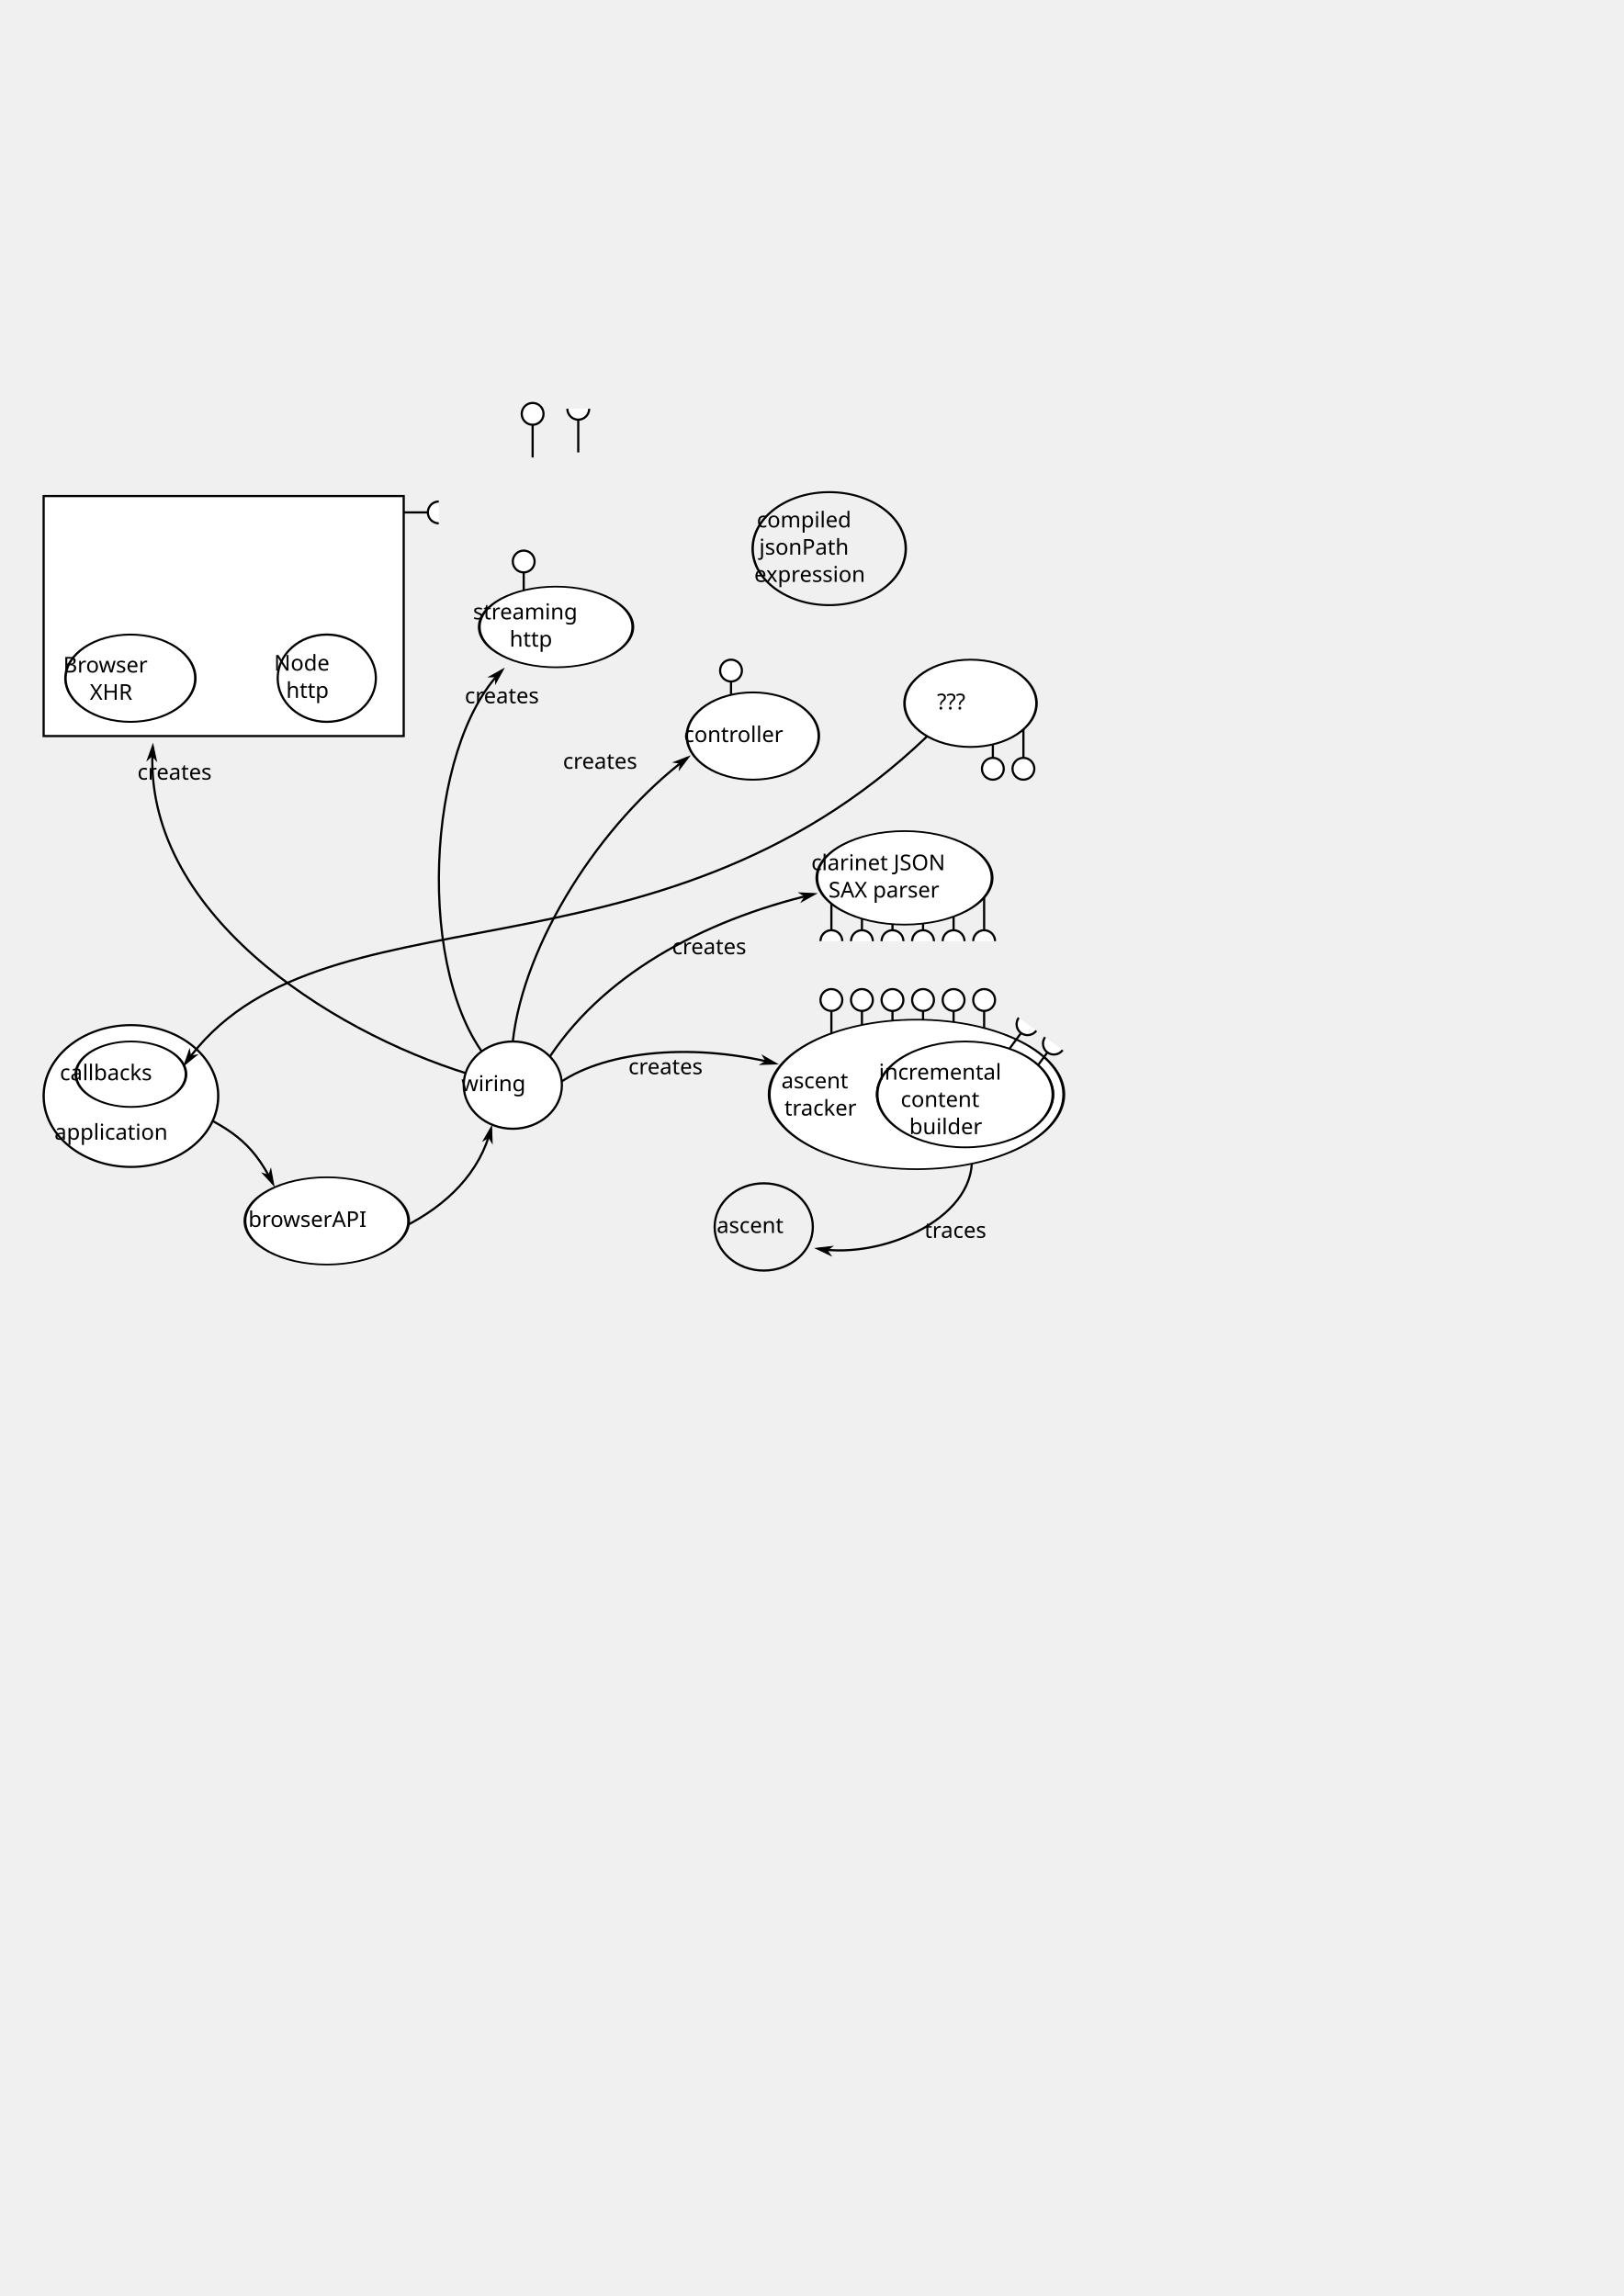
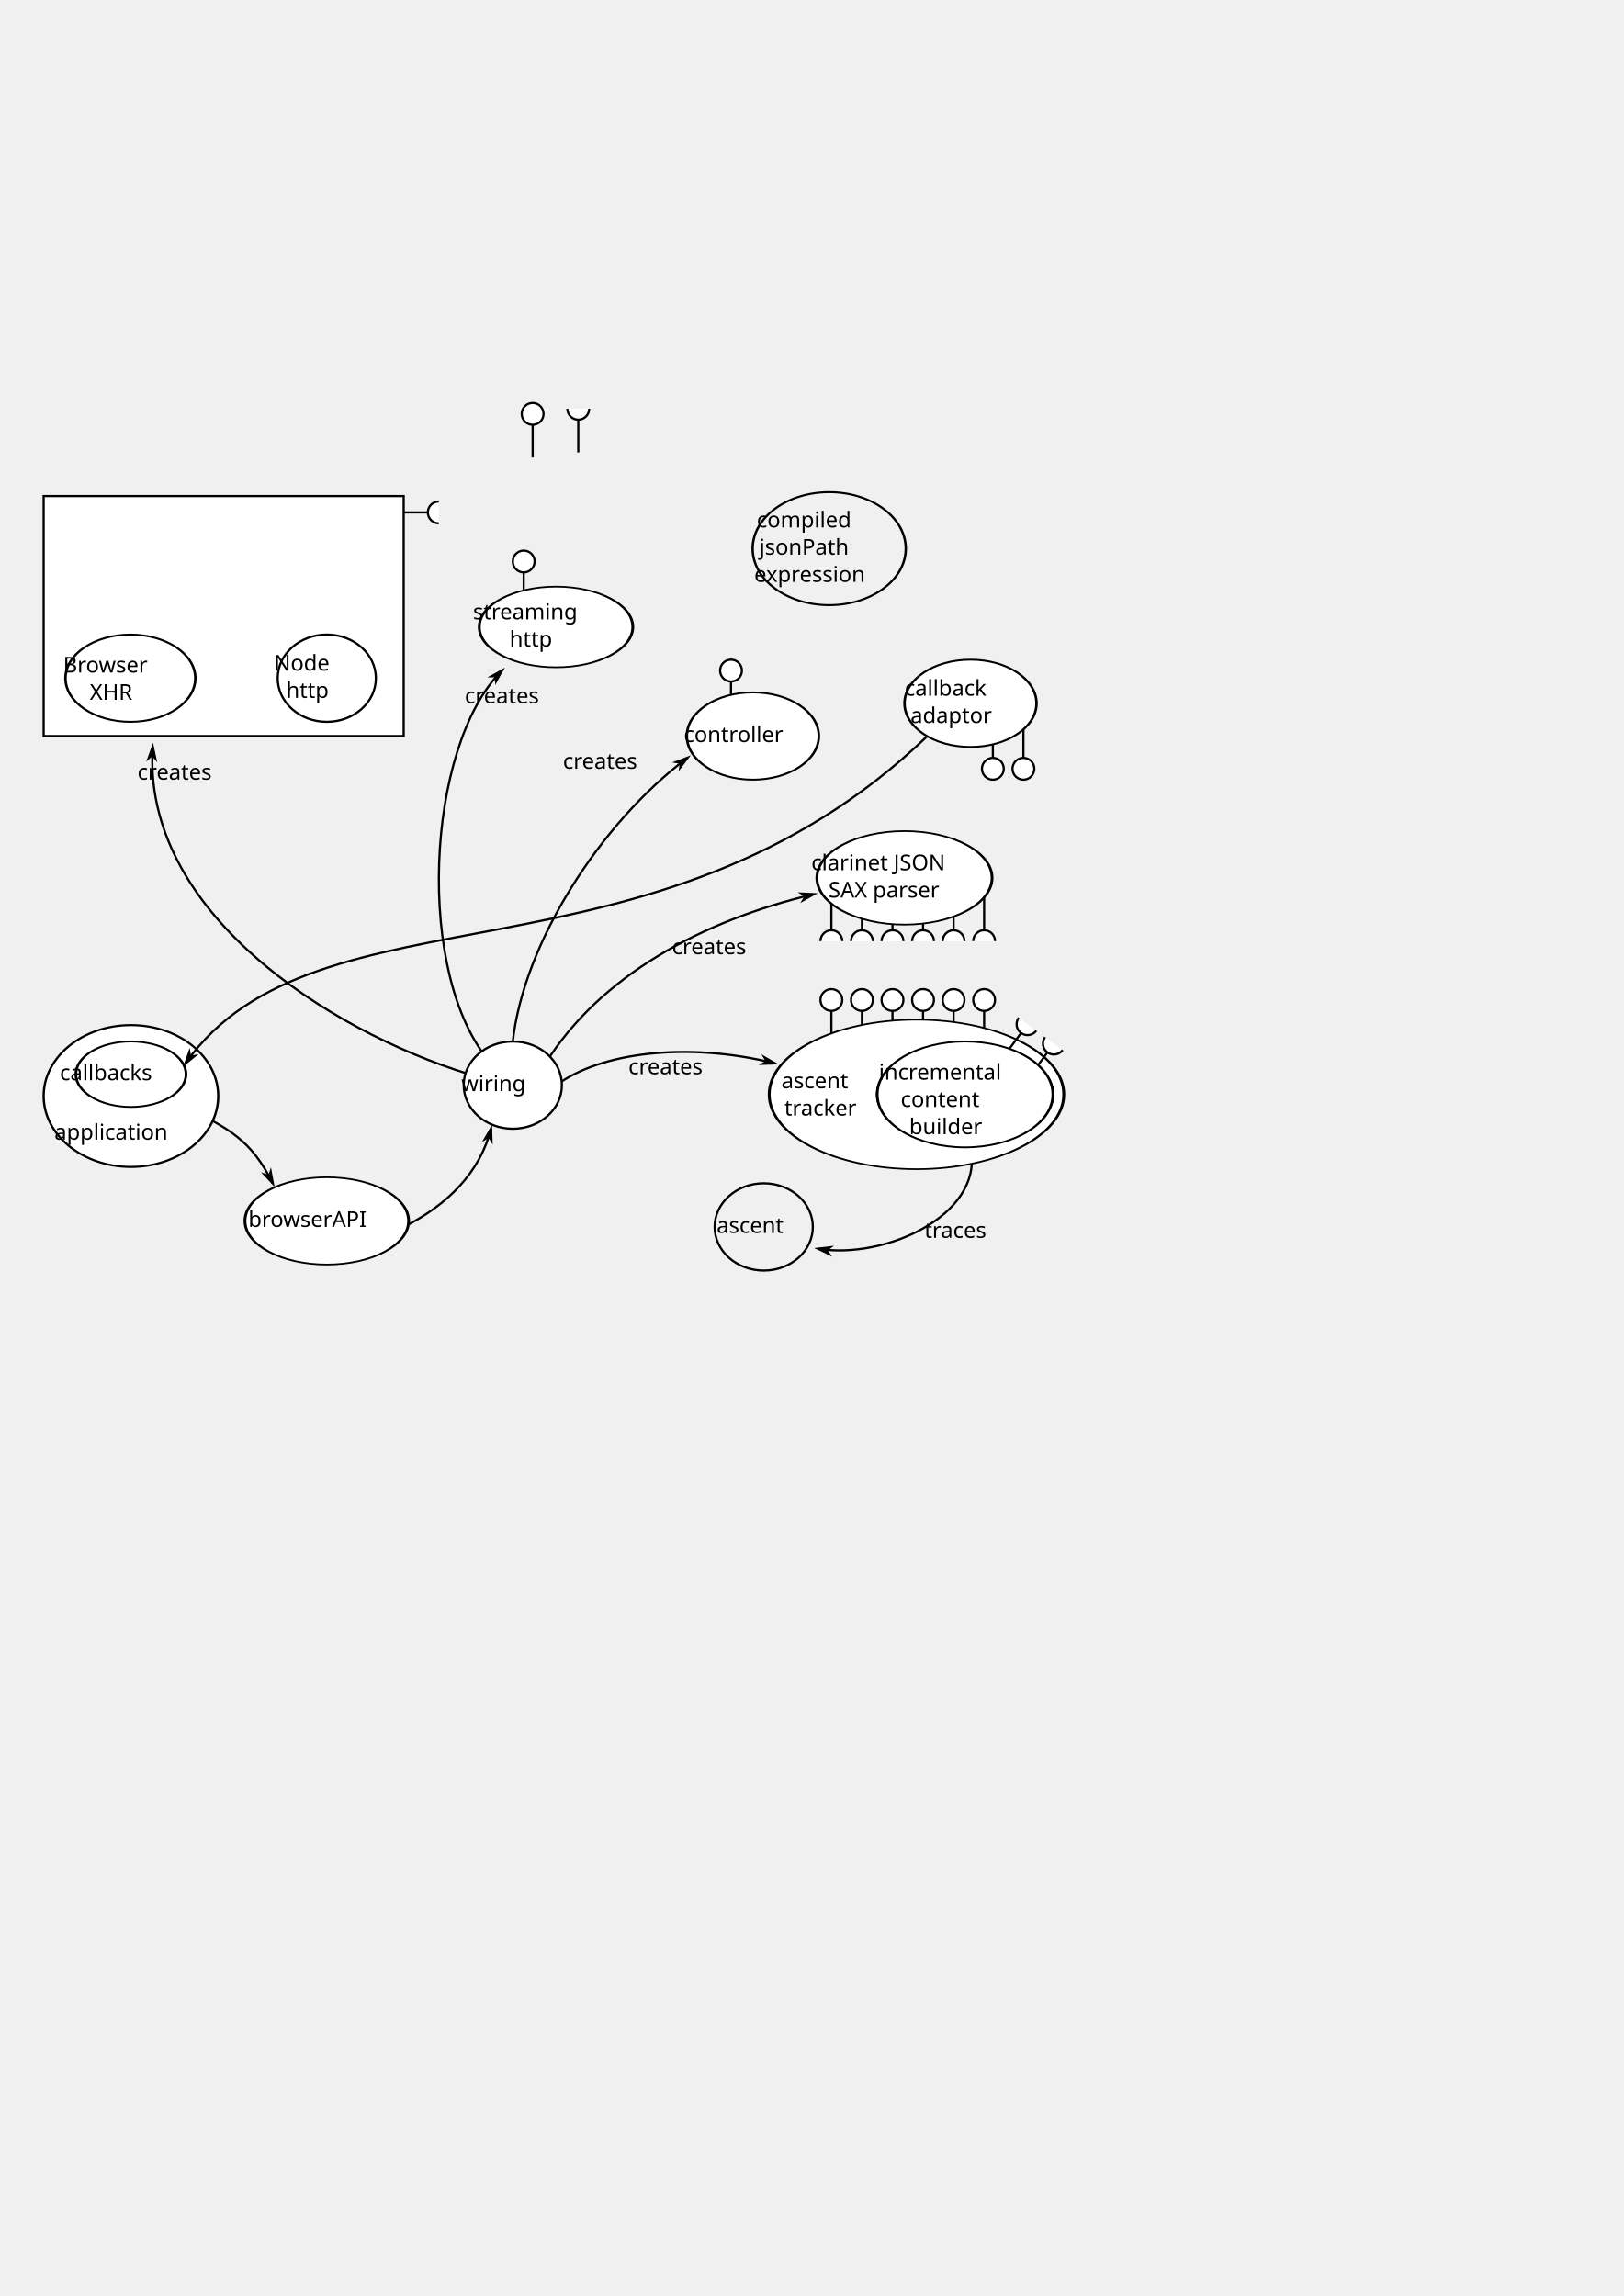
<svg xmlns="http://www.w3.org/2000/svg" xmlns:xlink="http://www.w3.org/1999/xlink" width="744.094" height="1052.362" id="svg2" version="1.1">
  <defs id="defs4">
    <marker orient="auto" refY="0.0" refX="0.0" id="Arrow1Mend" style="overflow:visible;">
      <path id="path4115" d="M 0.0,0.0 L 5.0,-5.0 L -12.5,0.0 L 5.0,5.0 L 0.0,0.0 z " style="fill-rule:evenodd;stroke:#000000;stroke-width:1.0pt;marker-start:none;" transform="scale(0.4) rotate(180) translate(10,0)" />
    </marker>
    <marker orient="auto" refY="0.0" refX="0.0" id="Arrow1Mstart" style="overflow:visible">
      <path id="path4112" d="M 0.0,0.0 L 5.0,-5.0 L -12.5,0.0 L 5.0,5.0 L 0.0,0.0 z " style="fill-rule:evenodd;stroke:#000000;stroke-width:1.0pt;marker-start:none" transform="scale(0.4) translate(10,0)" />
    </marker>
    <marker orient="auto" refY="0.0" refX="0.0" id="Arrow2Send" style="overflow:visible;">
      <path id="path4139" style="font-size:12.0;fill-rule:evenodd;stroke-width:0.625;stroke-linejoin:round;" d="M 8.719,4.034 L -2.207,0.016 L 8.719,-4.002 C 6.973,-1.63 6.983,1.616 8.719,4.034 z " transform="scale(0.3) rotate(180) translate(-2.3,0)" />
    </marker>
    <marker orient="auto" refY="0.0" refX="0.0" id="Arrow2Mend" style="overflow:visible;">
      <path id="path4133" style="font-size:12.0;fill-rule:evenodd;stroke-width:0.625;stroke-linejoin:round;" d="M 8.719,4.034 L -2.207,0.016 L 8.719,-4.002 C 6.973,-1.63 6.983,1.616 8.719,4.034 z " transform="scale(0.6) rotate(180) translate(0,0)" />
    </marker>
    <marker orient="auto" refY="0.0" refX="0.0" id="Torso" style="overflow:visible">
      <g id="g4319" transform="scale(0.7)">
        <path id="path4321" d="M -4.779,-3.24 C -2.429,-2.874 0.521,-1.302 0.258,0.388 C -0.005,2.078 -2.213,2.618 -4.563,2.252 C -6.913,1.886 -8.521,0.752 -8.258,-0.938 C -7.995,-2.628 -7.13,-3.605 -4.779,-3.24 z " style="fill:none;fill-opacity:0.75;fill-rule:evenodd;stroke:#000000;stroke-width:1.25;marker-start:none;marker-mid:none;marker-end:none" />
        <path id="path4323" d="M 4.46,0.089 C -2.556,-4.378 5.225,-3.906 -0.848,-8.72" style="fill:none;fill-opacity:0.75;fill-rule:evenodd;stroke:#000000;stroke-width:1pt;marker-end:none" />
        <path id="path4325" d="M 4.93,0.058 C -1.387,1.749 1.803,5.478 -4.945,7.546" style="fill:none;fill-opacity:0.75;fill-rule:evenodd;stroke:#000000;stroke-width:1pt;marker-start:none;marker-end:none" />
        <rect id="rect4327" transform="matrix(0.527536,-0.849533,0.887668,0.460484,0,0)" y="-1.741" x="-10.392" height="2.761" width="2.637" style="fill-rule:evenodd;stroke-width:1pt;marker-end:none" />
        <rect id="rect4329" transform="matrix(0.671205,-0.741272,0.790802,0.612072,0,0)" y="-7.963" x="4.959" height="2.861" width="2.733" style="fill-rule:evenodd;stroke-width:1pt;marker-end:none" />
        <path id="path4331" transform="matrix(0,-1.109517,1.109517,0,25.96648,19.71619)" d="m 16.78,-28.685 c 0,0.335 -0.272,0.607 -0.607,0.607 -0.335,0 -0.607,-0.272 -0.607,-0.607 0,-0.335 0.272,-0.607 0.607,-0.607 0.335,0 0.607,0.272 0.607,0.607 z" style="fill:#ff0000;fill-opacity:0.75;fill-rule:evenodd;stroke:#000000;stroke-width:1pt;marker-start:none;marker-end:none" />
        <path id="path4333" transform="matrix(0,-1.109517,1.109517,0,26.8245,16.99126)" d="m 16.78,-28.685 c 0,0.335 -0.272,0.607 -0.607,0.607 -0.335,0 -0.607,-0.272 -0.607,-0.607 0,-0.335 0.272,-0.607 0.607,-0.607 0.335,0 0.607,0.272 0.607,0.607 z" style="fill:#ff0000;fill-opacity:0.75;fill-rule:evenodd;stroke:#000000;stroke-width:1pt;marker-start:none;marker-end:none" />
      </g>
    </marker>
    <marker orient="auto" refY="0.0" refX="0.0" id="Arrow2Lend" style="overflow:visible;">
      <path id="path4127" style="font-size:12.0;fill-rule:evenodd;stroke-width:0.625;stroke-linejoin:round;" d="M 8.719,4.034 L -2.207,0.016 L 8.719,-4.002 C 6.973,-1.63 6.983,1.616 8.719,4.034 z " transform="scale(1.1) rotate(180) translate(1,0)" />
    </marker>
    <marker orient="auto" refY="0.0" refX="0.0" id="Arrow1Lend" style="overflow:visible;">
      <path id="path4109" d="M 0.0,0.0 L 5.0,-5.0 L -12.5,0.0 L 5.0,5.0 L 0.0,0.0 z " style="fill-rule:evenodd;stroke:#000000;stroke-width:1.0pt;marker-start:none;" transform="scale(0.8) rotate(180) translate(12.5,0)" />
    </marker>
    <marker orient="auto" refY="0" refX="0" id="Arrow2Lend-6" style="overflow:visible">
      <path id="path4127-7" style="font-size:12px;fill-rule:evenodd;stroke-width:0.625;stroke-linejoin:round" d="M 8.719,4.034 -2.207,0.016 8.719,-4.002 c -1.745,2.372 -1.735,5.617 -6e-7,8.035 z" transform="matrix(-1.1,0,0,-1.1,-1.1,0)" />
    </marker>
    <marker orient="auto" refY="0" refX="0" id="Arrow2Lend-9" style="overflow:visible">
      <path id="path4127-1" style="font-size:12px;fill-rule:evenodd;stroke-width:0.625;stroke-linejoin:round" d="M 8.719,4.034 -2.207,0.016 8.719,-4.002 c -1.745,2.372 -1.735,5.617 -6e-7,8.035 z" transform="matrix(-1.1,0,0,-1.1,-1.1,0)" />
    </marker>
    <marker orient="auto" refY="0" refX="0" id="Arrow2Lend-1" style="overflow:visible">
      <path id="path4127-3" style="font-size:12px;fill-rule:evenodd;stroke-width:0.625;stroke-linejoin:round" d="M 8.719,4.034 -2.207,0.016 8.719,-4.002 c -1.745,2.372 -1.735,5.617 -6e-7,8.035 z" transform="matrix(-1.1,0,0,-1.1,-1.1,0)" />
    </marker>
    <marker orient="auto" refY="0" refX="0" id="Arrow2Lend-7" style="overflow:visible">
      <path id="path4127-2" style="font-size:12px;fill-rule:evenodd;stroke-width:0.625;stroke-linejoin:round" d="M 8.719,4.034 -2.207,0.016 8.719,-4.002 c -1.745,2.372 -1.735,5.617 -6e-7,8.035 z" transform="matrix(-1.1,0,0,-1.1,-1.1,0)" />
    </marker>
  </defs>
  <g id="layer1">
    <path id="path5176" d="m 85,507.362 c 20,10 30,15 40,35" style="fill:none;stroke:#000000;stroke-width:1px;stroke-linecap:butt;stroke-linejoin:miter;stroke-opacity:1;marker-end:url(#Arrow1Mend)" />
    <g id="g4460" transform="translate(-145,55)">
      <path transform="matrix(1.777778,0,0,1.625,-234.9999,-328.3516)" d="m 270,477.362 c 0,11.046 -10.074,20 -22.5,20 -12.426,0 -22.5,-8.954 -22.5,-20 0,-11.046 10.074,-20 22.5,-20 12.426,0 22.5,8.954 22.5,20 z" id="path4462" style="color:#000000;fill:#ffffff;stroke:#000000;stroke-width:0.588;stroke-linecap:butt;stroke-linejoin:miter;stroke-miterlimit:4;stroke-opacity:1;stroke-dasharray:none;stroke-dashoffset:0;marker:none;visibility:visible;display:inline;overflow:visible;enable-background:accumulate;fill-opacity:1" />
      <text id="text4464" y="467.362" x="205" style="font-size:10px;font-style:normal;font-weight:normal;text-align:center;line-height:125%;letter-spacing:0px;word-spacing:0px;text-anchor:middle;fill:#000000;fill-opacity:1;stroke:none;font-family:Sans" xml:space="preserve">
        <tspan y="467.362" x="205" id="tspan4466">application</tspan>
      </text>
    </g>
    <use x="0" y="0" xlink:href="#g5004" id="use5076" transform="matrix(0,1,-1,0,388.4336,-30.13782)" width="744.094" height="1052.362" />
    <rect style="color:#000000;fill:#ffffff;stroke:#000000;stroke-width:1;stroke-linecap:butt;stroke-linejoin:miter;stroke-miterlimit:4;stroke-opacity:1;stroke-dasharray:none;stroke-dashoffset:0;marker:none;visibility:visible;display:inline;overflow:visible;enable-background:accumulate;fill-opacity:1" id="rect4560" width="165" height="110" x="20" y="227.362" />
    <g id="g4548" transform="translate(-70,-53.75)">
      <path style="color:#000000;fill:none;stroke:#000000;stroke-width:0.87;stroke-linecap:butt;stroke-linejoin:miter;stroke-miterlimit:4;stroke-opacity:1;stroke-dasharray:none;stroke-dashoffset:0;marker:none;visibility:visible;display:inline;overflow:visible;enable-background:accumulate" id="path4470" d="m 270,477.362 a 22.5,20 0 1 1 -45,0 22.5,20 0 1 1 45,0 z" transform="matrix(1.322483,0,0,1,-197.5586,-112.7588)" />
      <text xml:space="preserve" style="font-size:10px;font-style:normal;font-weight:normal;text-align:center;line-height:125%;letter-spacing:0px;word-spacing:0px;text-anchor:middle;fill:#000000;fill-opacity:1;stroke:none;font-family:Sans" x="130" y="361.998" id="text4472">
        <tspan id="tspan4474" x="130" y="361.998">Browser</tspan>
        <tspan x="130" y="374.498" id="tspan4538">XHR</tspan>
      </text>
    </g>
    <g id="g4991" transform="translate(9.091373,-67.67241)">
      <path id="path4989" d="m 235,257.362 0,20" style="fill:none;stroke:#000000;stroke-width:1px;stroke-linecap:butt;stroke-linejoin:miter;stroke-opacity:1" />
      <path transform="translate(-5,0)" d="m 245,257.362 c 0,2.761 -2.239,5 -5,5 -2.761,0 -5,-2.239 -5,-5 0,-2.761 2.239,-5 5,-5 2.761,0 5,2.239 5,5 z" id="path4987" style="color:#000000;fill:#ffffff;fill-opacity:1;fill-rule:nonzero;stroke:#000000;stroke-width:1;stroke-linecap:butt;stroke-linejoin:miter;stroke-miterlimit:4;stroke-opacity:1;stroke-dasharray:none;stroke-dashoffset:0;marker:none;visibility:visible;display:inline;overflow:visible;enable-background:accumulate" />
    </g>
    <use x="0" y="0" xlink:href="#g4991" id="use5146" transform="translate(-4.091373,67.67241)" width="744.094" height="1052.362" />
    <g id="g4522" transform="translate(-20,-13.75)">
      <g id="g4970" transform="translate(84.99999,-83.49121)">
        <path style="color:#000000;fill:#ffffff;stroke:#000000;stroke-width:0.832;stroke-linecap:butt;stroke-linejoin:miter;stroke-miterlimit:4;stroke-opacity:1;stroke-dasharray:none;stroke-dashoffset:0;marker:none;visibility:visible;display:inline;overflow:visible;enable-background:accumulate;fill-opacity:1" id="path4478" d="m 270,477.362 c 0,11.046 -10.074,20 -22.5,20 -12.426,0 -22.5,-8.954 -22.5,-20 0,-11.046 10.074,-20 22.5,-20 12.426,0 22.5,8.954 22.5,20 z" transform="matrix(1.563694,0,0,0.9242386,-197.1973,-56.59314)" />
        <text xml:space="preserve" style="font-size:10px;font-style:normal;font-weight:normal;text-align:center;line-height:125%;letter-spacing:0px;word-spacing:0px;text-anchor:middle;fill:#000000;fill-opacity:1;stroke:none;font-family:Sans" x="190" y="381.112" id="text4480">
          <tspan id="tspan4482" x="190" y="381.112">streaming</tspan>
          <tspan id="tspan4516" x="190" y="393.612">http</tspan>
        </text>
      </g>
    </g>
    <path id="path4968" d="m 425,337.362 c -125,120 -280,65 -340,150" style="fill:none;stroke:#000000;stroke-width:1px;stroke-linecap:butt;stroke-linejoin:miter;stroke-opacity:1;marker-end:url(#Arrow1Mend)" />
    <use x="0" y="0" xlink:href="#g4991" id="use5144" transform="translate(90.90863,117.6724)" width="744.094" height="1052.362" />
    <g transform="translate(135,-125)" id="g4484">
      <path style="color:#000000;fill:#ffffff;stroke:#000000;stroke-width:0.863;stroke-linecap:butt;stroke-linejoin:miter;stroke-miterlimit:4;stroke-opacity:1;stroke-dasharray:none;stroke-dashoffset:0;marker:none;visibility:visible;display:inline;overflow:visible;enable-background:accumulate;fill-opacity:1" id="path4486" d="m 270,477.362 c 0,11.046 -10.074,20 -22.5,20 -12.426,0 -22.5,-8.954 -22.5,-20 0,-11.046 10.074,-20 22.5,-20 12.426,0 22.5,8.954 22.5,20 z" transform="matrix(1.344184,0,0,1,-122.6855,-15)" />
      <text xml:space="preserve" style="font-size:10px;font-style:normal;font-weight:normal;text-align:center;line-height:125%;letter-spacing:0px;word-spacing:0px;text-anchor:middle;fill:#000000;fill-opacity:1;stroke:none;font-family:Sans" x="210.244" y="465.121" id="text4488">
        <tspan id="tspan4490" x="210.244" y="465.121">controller</tspan>
      </text>
    </g>
    <g transform="matrix(-1,0,0,-1,646,618.7244)" id="use5118">
      <path id="path5132" d="m 265,190.398 0,16.964" style="fill:none;stroke:#000000;stroke-width:1px;stroke-linecap:butt;stroke-linejoin:miter;stroke-opacity:1" />
      <path transform="translate(25,-70)" style="color:#000000;fill:#ffffff;fill-opacity:1;fill-rule:nonzero;stroke:#000000;stroke-width:1;stroke-linecap:butt;stroke-linejoin:miter;stroke-miterlimit:4;stroke-opacity:1;stroke-dashoffset:0;marker:none;visibility:visible;display:inline;overflow:visible;enable-background:accumulate" d="m 245,257.362 c 0,2.761 -2.239,5 -5,5 -2.761,0 -5,-2.239 -5,-5" id="path5134" />
    </g>
    <use x="0" y="0" xlink:href="#use5118" id="use5120" transform="translate(13.99999,0.0104174)" width="744.094" height="1052.362" />
    <use x="0" y="0" xlink:href="#use5120" id="use5122" transform="translate(14,0)" width="744.094" height="1052.362" />
    <use x="0" y="0" xlink:href="#use5122" id="use5124" transform="translate(14,0)" width="744.094" height="1052.362" />
    <use x="0" y="0" xlink:href="#use5124" id="use5126" transform="translate(14,0)" width="744.094" height="1052.362" />
    <use x="0" y="0" xlink:href="#use5126" id="use5128" transform="translate(14.00001,-0.01041478)" width="744.094" height="1052.362" />
    <g id="g4610" transform="translate(16.42858,-10)">
      <path transform="matrix(1.784242,0,0,1.071429,-43.53094,-99.0973)" d="m 270,477.362 a 22.5,20 0 1 1 -45,0 22.5,20 0 1 1 45,0 z" id="path4494" style="color:#000000;fill:#ffffff;fill-opacity:1;stroke:#000000;stroke-width:0.723;stroke-linecap:butt;stroke-linejoin:miter;stroke-miterlimit:4;stroke-opacity:1;stroke-dasharray:none;stroke-dashoffset:0;marker:none;visibility:visible;display:inline;overflow:visible;enable-background:accumulate" />
      <text id="text4496" y="408.871" x="397.744" style="font-size:10px;font-style:normal;font-weight:normal;text-align:center;line-height:125%;letter-spacing:0px;word-spacing:0px;text-anchor:middle;fill:#000000;fill-opacity:1;stroke:none;font-family:Sans" xml:space="preserve">
        <tspan y="408.871" x="397.744" id="tspan4498">clarinet JSON</tspan>
        <tspan y="421.371" x="397.744" id="tspan4592">SAX parser</tspan>
      </text>
    </g>
    <g id="g5165" transform="translate(-30.09034,-5.564462)">
      <path transform="matrix(1.55957,0,0,1.294751,24.09664,-361.0333)" d="m 270,477.362 c 0,11.046 -10.074,20 -22.5,20 -12.426,0 -22.5,-8.954 -22.5,-20 0,-11.046 10.074,-20 22.5,-20 12.426,0 22.5,8.954 22.5,20 z" id="path4510" style="color:#000000;fill:none;stroke:#000000;stroke-width:0.704;stroke-linecap:butt;stroke-linejoin:miter;stroke-miterlimit:4;stroke-opacity:1;stroke-dasharray:none;stroke-dashoffset:0;marker:none;visibility:visible;display:inline;overflow:visible;enable-background:accumulate" />
      <text id="text4512" y="247.29" x="410.244" style="font-size:10px;font-style:normal;font-weight:normal;text-align:center;line-height:125%;letter-spacing:0px;word-spacing:0px;text-anchor:middle;fill:#000000;fill-opacity:1;stroke:none;font-family:Sans" xml:space="preserve">
        <tspan y="247.29" x="410.244" id="tspan4514">compiled</tspan>
        <tspan y="259.79" x="410.244" id="tspan5148">jsonPath</tspan>
        <tspan y="272.29" x="410.244" id="tspan5150">expression</tspan>
      </text>
    </g>
    <g id="g4900" transform="translate(-9.755859,-287.2412)">
      <g transform="translate(-4.75586,9.999996)" id="g4913">
        <path transform="matrix(1.121962,0,0,0.75,-203.1738,411.5818)" d="m 270,477.362 c 0,11.046 -10.074,20 -22.5,20 -12.426,0 -22.5,-8.954 -22.5,-20 0,-11.046 10.074,-20 22.5,-20 12.426,0 22.5,8.954 22.5,20 z" id="path4891" style="color:#000000;fill:#ffffff;fill-opacity:1;stroke:#000000;stroke-width:1.09;stroke-linecap:butt;stroke-linejoin:miter;stroke-miterlimit:4;stroke-opacity:1;stroke-dasharray:none;stroke-dashoffset:0;marker:none;visibility:visible;display:inline;overflow:visible;enable-background:accumulate" />
        <text id="text4893" y="772.362" x="74.756" style="font-size:10px;font-style:normal;font-weight:normal;text-align:center;line-height:125%;letter-spacing:0px;word-spacing:0px;text-anchor:middle;fill:#000000;fill-opacity:1;stroke:none;font-family:Sans" xml:space="preserve">
          <tspan y="772.362" x="74.756" id="tspan4895">callbacks</tspan>
        </text>
      </g>
    </g>
    <g id="g4554" transform="translate(-20,-13.75)">
      <path transform="translate(-77.74414,-152.7588)" d="m 270,477.362 a 22.5,20 0 1 1 -45,0 22.5,20 0 1 1 45,0 z" id="path4530" style="color:#000000;fill:none;stroke:#000000;stroke-width:1;stroke-linecap:butt;stroke-linejoin:miter;stroke-miterlimit:4;stroke-opacity:1;stroke-dasharray:none;stroke-dashoffset:0;marker:none;visibility:visible;display:inline;overflow:visible;enable-background:accumulate" />
      <text id="text4532" y="321.112" x="170" style="font-size:10px;font-style:normal;font-weight:normal;text-align:center;line-height:125%;letter-spacing:0px;word-spacing:0px;text-anchor:middle;fill:#000000;fill-opacity:1;stroke:none;font-family:Sans" xml:space="preserve">
        <tspan y="321.112" x="170" id="tspan4534">Node</tspan>
        <tspan y="333.612" x="170" id="tspan4536">http</tspan>
      </text>
    </g>
    <flowRoot xml:space="preserve" style="font-size:10px;font-style:normal;font-weight:normal;text-align:center;line-height:125%;letter-spacing:0px;word-spacing:0px;text-anchor:middle;fill:#000000;fill-opacity:1;stroke:none;font-family:Sans" id="flowRoot4582" transform="translate(-0.4907227,10.01969)">
      <flowRegion id="flowRegion4584">
        <use x="0" y="0" xlink:href="#rect4560" id="use4586" width="744.094" height="1052.362" />
      </flowRegion>
      <flowPara id="flowPara4588">Either a Browser XMLHttpRequest object, or a Node http object are created, depending on environment. </flowPara>
    </flowRoot>
    <path transform="translate(102.5,85)" d="m 270,477.362 a 22.5,20 0 1 1 -45,0 22.5,20 0 1 1 45,0 z" id="path4604" style="color:#000000;fill:none;stroke:#000000;stroke-width:1;stroke-linecap:butt;stroke-linejoin:miter;stroke-miterlimit:4;stroke-opacity:1;stroke-dasharray:none;stroke-dashoffset:0;marker:none;visibility:visible;display:inline;overflow:visible;enable-background:accumulate" />
    <text id="text4606" y="565.121" x="350.244" style="font-size:10px;font-style:normal;font-weight:normal;text-align:center;line-height:125%;letter-spacing:0px;word-spacing:0px;text-anchor:middle;fill:#000000;fill-opacity:1;stroke:none;font-family:Sans" xml:space="preserve">
      <tspan y="565.121" x="350.244" id="tspan4608">ascent</tspan>
    </text>
    <text xml:space="preserve" style="font-size:10px;font-style:normal;font-weight:normal;text-align:end;line-height:125%;letter-spacing:0px;word-spacing:0px;text-anchor:end;fill:#000000;fill-opacity:1;stroke:none;font-family:Sans" x="465" y="567.362" id="text4671">
      <tspan id="tspan4673" x="465" y="567.362">traces</tspan>
    </text>
    <path style="fill:none;stroke:#000000;stroke-width:1px;stroke-linecap:butt;stroke-linejoin:miter;stroke-opacity:1;marker-end:url(#Arrow1Mend)" d="m 445,527.362 c 5,30 -40,50 -70,45" id="path4665" />
    <use x="0" y="0" xlink:href="#g4991" id="use5106" transform="translate(192.9086,268.6596)" width="744.094" height="1052.362" />
    <use x="0" y="0" xlink:href="#g4991" id="use5108" transform="translate(178.9086,268.6596)" width="744.094" height="1052.362" />
    <use x="0" y="0" xlink:href="#g4991" id="use5110" transform="translate(164.9086,268.6596)" width="744.094" height="1052.362" />
    <use x="0" y="0" xlink:href="#g4991" id="use5112" transform="translate(150.9086,268.6596)" width="744.094" height="1052.362" />
    <use x="0" y="0" xlink:href="#g4991" id="use5114" transform="translate(136.9086,268.6596)" width="744.094" height="1052.362" />
    <use x="0" y="0" xlink:href="#g4991" id="use5116" transform="translate(206.9086,268.6596)" width="744.094" height="1052.362" />
    <path transform="matrix(3,0,0,1.712924,-322.5,-316.0644)" d="m 270,477.362 a 22.5,20 0 1 1 -45,0 22.5,20 0 1 1 45,0 z" id="path4651" style="color:#000000;fill:#ffffff;stroke:#000000;stroke-width:0.441;stroke-linecap:butt;stroke-linejoin:miter;stroke-miterlimit:4;stroke-opacity:1;stroke-dasharray:none;stroke-dashoffset:0;marker:none;visibility:visible;display:inline;overflow:visible;enable-background:accumulate;fill-opacity:1;fill-rule:nonzero" />
    <g id="g5140" transform="matrix(0.8056627,0.5923746,-0.5923746,0.8056627,369.069,-185.5041)">
      <use height="1052.362" width="744.094" transform="translate(205,280)" id="use5136" xlink:href="#g5004" y="0" x="0" />
      <use height="1052.362" width="744.094" transform="translate(15,0)" id="use5138" xlink:href="#use5136" y="0" x="0" />
    </g>
    <g id="g4631" transform="translate(17.50001,8.317076)">
      <path style="color:#000000;fill:none;stroke:#000000;stroke-width:0.697;stroke-linecap:butt;stroke-linejoin:miter;stroke-miterlimit:4;stroke-opacity:1;stroke-dasharray:none;stroke-dashoffset:0;marker:none;visibility:visible;display:inline;overflow:visible;enable-background:accumulate" id="path4502" d="m 270,477.362 c 0,11.046 -10.074,20 -22.5,20 -12.426,0 -22.5,-8.954 -22.5,-20 0,-11.046 10.074,-20 22.5,-20 12.426,0 22.5,8.954 22.5,20 z" transform="matrix(1.788628,0,0,1.151523,-17.92968,-56.38989)" />
      <path transform="matrix(1.788628,0,0,1.212925,-17.92968,-85.70073)" d="m 270,477.362 a 22.5,20 0 1 1 -45,0 22.5,20 0 1 1 45,0 z" id="path4629" style="color:#000000;fill:#ffffff;fill-opacity:1;stroke:#000000;stroke-width:0.679;stroke-linecap:butt;stroke-linejoin:miter;stroke-miterlimit:4;stroke-opacity:1;stroke-dasharray:none;stroke-dashoffset:0;marker:none;visibility:visible;display:inline;overflow:visible;enable-background:accumulate" />
      <text xml:space="preserve" style="font-size:10px;font-style:normal;font-weight:normal;text-align:center;line-height:125%;letter-spacing:0px;word-spacing:0px;text-anchor:middle;fill:#000000;fill-opacity:1;stroke:none;font-family:Sans" x="425" y="486.532" id="text4504">
        <tspan id="tspan4506" x="425" y="486.532">incremental</tspan>
        <tspan x="425" y="499.032" id="tspan4598">content</tspan>
        <tspan x="425" y="511.532" id="tspan4600">builder</tspan>
      </text>
    </g>
    <text xml:space="preserve" style="font-size:10px;font-style:normal;font-weight:normal;text-align:center;line-height:125%;letter-spacing:0px;word-spacing:0px;text-anchor:middle;fill:#000000;fill-opacity:1;stroke:none;font-family:Sans" x="382.5" y="498.811" id="text4643">
      <tspan x="382.5" y="498.811" id="tspan4649">ascent</tspan>
      <tspan x="382.5" y="511.311" id="tspan4663">tracker</tspan>
    </text>
    <path id="path4918" d="m 215,492.362 c -65,-20 -150,-75 -145,-150" style="fill:none;stroke:#000000;stroke-width:1px;stroke-linecap:butt;stroke-linejoin:miter;stroke-opacity:1;marker-end:url(#Arrow1Mend)" />
    <path style="fill:none;stroke:#000000;stroke-width:1px;stroke-linecap:butt;stroke-linejoin:miter;stroke-opacity:1;marker-end:url(#Arrow1Mend)" d="m 255,497.362 c 20,-15 60,-20 100,-10" id="path4920" />
    <path id="path4922" d="m 250,487.362 c 25,-40 71.429,-65.357 122.857,-77.5" style="fill:none;stroke:#000000;stroke-width:1px;stroke-linecap:butt;stroke-linejoin:miter;stroke-opacity:1;marker-end:url(#Arrow1Mend)" />
    <path style="fill:none;stroke:#000000;stroke-width:1px;stroke-linecap:butt;stroke-linejoin:miter;stroke-opacity:1;marker-end:url(#Arrow1Mend)" d="m 235,477.362 c 5,-45 40,-100 80,-130" id="path4924" />
    <path id="path4926" d="m 225,487.362 c -35,-40 -30,-145 5,-180" style="fill:none;stroke:#000000;stroke-width:1px;stroke-linecap:butt;stroke-linejoin:miter;stroke-opacity:1;marker-end:url(#Arrow1Mend)" />
    <g id="g4447" transform="translate(25,35)">
      <path transform="translate(-37.5,-15)" d="m 270,477.362 a 22.5,20 0 1 1 -45,0 22.5,20 0 1 1 45,0 z" id="path3534" style="color:#000000;fill:#ffffff;stroke:#000000;stroke-width:1;stroke-linecap:butt;stroke-linejoin:miter;stroke-miterlimit:4;stroke-opacity:1;stroke-dasharray:none;stroke-dashoffset:0;marker:none;visibility:visible;display:inline;overflow:visible;enable-background:accumulate;fill-opacity:1" />
      <text id="text4410" y="465.121" x="210.244" style="font-size:10px;font-style:normal;font-weight:normal;text-align:center;line-height:125%;letter-spacing:0px;word-spacing:0px;text-anchor:middle;fill:#000000;fill-opacity:1;stroke:none;font-family:Sans" xml:space="preserve">
        <tspan y="465.121" x="210.244" id="tspan4412">wiring</tspan>
      </text>
    </g>
    <path style="fill:none;stroke:#000000;stroke-width:1px;stroke-linecap:butt;stroke-linejoin:miter;stroke-opacity:1;marker-end:url(#Arrow1Mend)" d="m 185,562.362 c 20,-10 35,-25 40,-45" id="path4928" />
    <g transform="translate(-60.24414,97.24121)" id="g4452">
      <path style="color:#000000;fill:#ffffff;fill-opacity:1;stroke:#000000;stroke-width:0.775;stroke-linecap:butt;stroke-linejoin:miter;stroke-miterlimit:4;stroke-opacity:1;stroke-dasharray:none;stroke-dashoffset:0;marker:none;visibility:visible;display:inline;overflow:visible;enable-background:accumulate" id="path4454" d="m 270,477.362 c 0,11.046 -10.074,20 -22.5,20 -12.426,0 -22.5,-8.954 -22.5,-20 0,-11.046 10.074,-20 22.5,-20 12.426,0 22.5,8.954 22.5,20 z" transform="matrix(1.666667,0,0,1,-202.5,-15)" />
      <text xml:space="preserve" style="font-size:10px;font-style:normal;font-weight:normal;text-align:center;line-height:125%;letter-spacing:0px;word-spacing:0px;text-anchor:middle;fill:#000000;fill-opacity:1;stroke:none;font-family:Sans" x="210.244" y="465.121" id="text4456">
        <tspan id="tspan4458" x="210.244" y="465.121">browserAPI</tspan>
      </text>
    </g>
    <g id="g5004" transform="translate(0,2.6171874e-6)">
      <path style="fill:none;stroke:#000000;stroke-width:1px;stroke-linecap:butt;stroke-linejoin:miter;stroke-opacity:1" d="m 265,190.398 0,16.964" id="path4997" />
      <path id="path4999" d="m 245,257.362 c 0,2.761 -2.239,5 -5,5 -2.761,0 -5,-2.239 -5,-5" style="color:#000000;fill:#ffffff;fill-opacity:1;fill-rule:nonzero;stroke:#000000;stroke-width:1;stroke-linecap:butt;stroke-linejoin:miter;stroke-miterlimit:4;stroke-opacity:1;stroke-dashoffset:0;marker:none;visibility:visible;display:inline;overflow:visible;enable-background:accumulate" transform="translate(25,-70)" />
    </g>
    <use x="0" y="0" xlink:href="#g4991" id="use5172" transform="matrix(-1,0,0,-1,699.0914,542.052)" width="744.094" height="1052.362" />
    <use x="0" y="0" xlink:href="#g4991" id="use5174" transform="matrix(-1,0,0,-1,713.0914,542.052)" width="744.094" height="1052.362" />
-     <g id="g5157" transform="translate(234.7559,-140)">
-       <path transform="matrix(1.344184,0,0,1,-122.6855,-15)" d="m 270,477.362 c 0,11.046 -10.074,20 -22.5,20 -12.426,0 -22.5,-8.954 -22.5,-20 0,-11.046 10.074,-20 22.5,-20 12.426,0 22.5,8.954 22.5,20 z" id="path5159" style="color:#000000;fill:#ffffff;fill-opacity:1;stroke:#000000;stroke-width:0.863;stroke-linecap:butt;stroke-linejoin:miter;stroke-miterlimit:4;stroke-opacity:1;stroke-dasharray:none;stroke-dashoffset:0;marker:none;visibility:visible;display:inline;overflow:visible;enable-background:accumulate" />
-       <text id="text5161" y="465.121" x="210.244" style="font-size:10px;font-style:normal;font-weight:normal;text-align:center;line-height:125%;letter-spacing:0px;word-spacing:0px;text-anchor:middle;fill:#000000;fill-opacity:1;stroke:none;font-family:Sans" xml:space="preserve">
-         <tspan y="465.121" x="210.244" id="tspan5163">???</tspan>
+     <g id="g5204">
+       <path transform="matrix(1.344184,0,0,1,112.0703,-155)" d="m 270,477.362 a 22.5,20 0 1 1 -45,0 22.5,20 0 1 1 45,0 z" id="path5159" style="color:#000000;fill:#ffffff;fill-opacity:1;stroke:#000000;stroke-width:0.863;stroke-linecap:butt;stroke-linejoin:miter;stroke-miterlimit:4;stroke-opacity:1;stroke-dasharray:none;stroke-dashoffset:0;marker:none;visibility:visible;display:inline;overflow:visible;enable-background:accumulate" />
+       <text id="text5161" y="318.871" x="445" style="font-size:10px;font-style:normal;font-weight:normal;text-align:center;line-height:125%;letter-spacing:0px;word-spacing:0px;text-anchor:middle;fill:#000000;fill-opacity:1;stroke:none;font-family:Sans" xml:space="preserve">
+         <tspan y="318.871" x="445" id="tspan5163">callback</tspan>
+         <tspan y="331.371" x="445" id="tspan5198">adaptor</tspan>
      </text>
    </g>
    <text id="text5178" y="357.362" x="110" style="font-size:10px;font-style:normal;font-weight:normal;text-align:end;line-height:125%;letter-spacing:0px;word-spacing:0px;text-anchor:end;fill:#000000;fill-opacity:1;stroke:none;font-family:Sans" xml:space="preserve">
      <tspan y="357.362" x="110" id="tspan5180">creates</tspan>
    </text>
    <text xml:space="preserve" style="font-size:10px;font-style:normal;font-weight:normal;text-align:end;line-height:125%;letter-spacing:0px;word-spacing:0px;text-anchor:end;fill:#000000;fill-opacity:1;stroke:none;font-family:Sans" x="260" y="322.362" id="text5182">
      <tspan id="tspan5184" x="260" y="322.362">creates</tspan>
    </text>
    <text id="text5186" y="352.362" x="305" style="font-size:10px;font-style:normal;font-weight:normal;text-align:end;line-height:125%;letter-spacing:0px;word-spacing:0px;text-anchor:end;fill:#000000;fill-opacity:1;stroke:none;font-family:Sans" xml:space="preserve">
      <tspan y="352.362" x="305" id="tspan5188">creates</tspan>
    </text>
    <text xml:space="preserve" style="font-size:10px;font-style:normal;font-weight:normal;text-align:end;line-height:125%;letter-spacing:0px;word-spacing:0px;text-anchor:end;fill:#000000;fill-opacity:1;stroke:none;font-family:Sans" x="355" y="437.362" id="text5190">
      <tspan id="tspan5192" x="355" y="437.362">creates</tspan>
    </text>
    <text id="text5194" y="492.362" x="335" style="font-size:10px;font-style:normal;font-weight:normal;text-align:end;line-height:125%;letter-spacing:0px;word-spacing:0px;text-anchor:end;fill:#000000;fill-opacity:1;stroke:none;font-family:Sans" xml:space="preserve">
      <tspan y="492.362" x="335" id="tspan5196">creates</tspan>
    </text>
  </g>
</svg>
